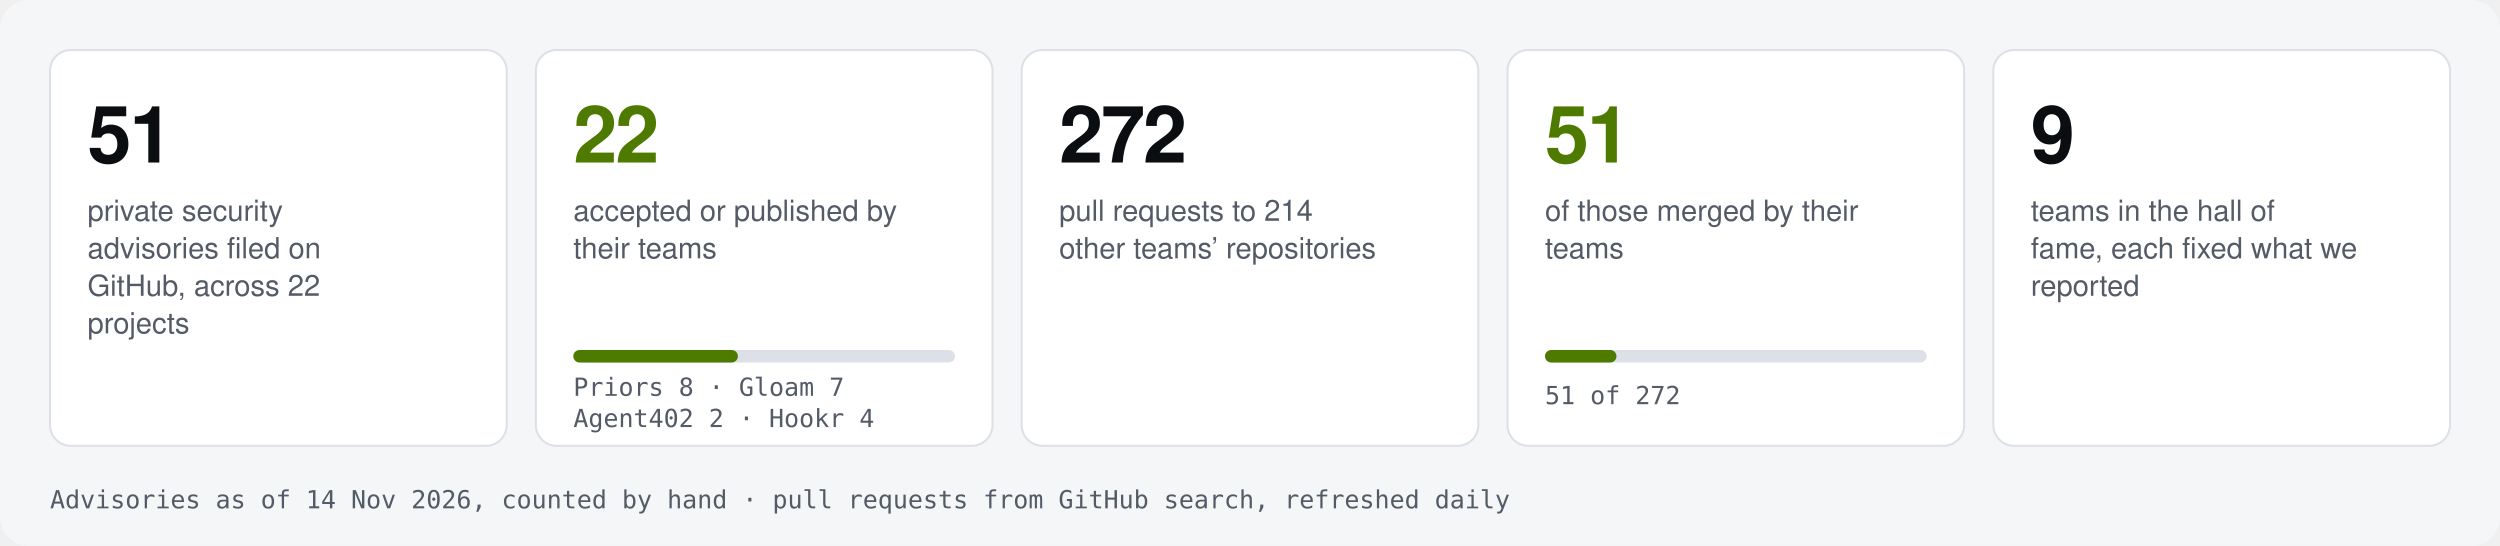
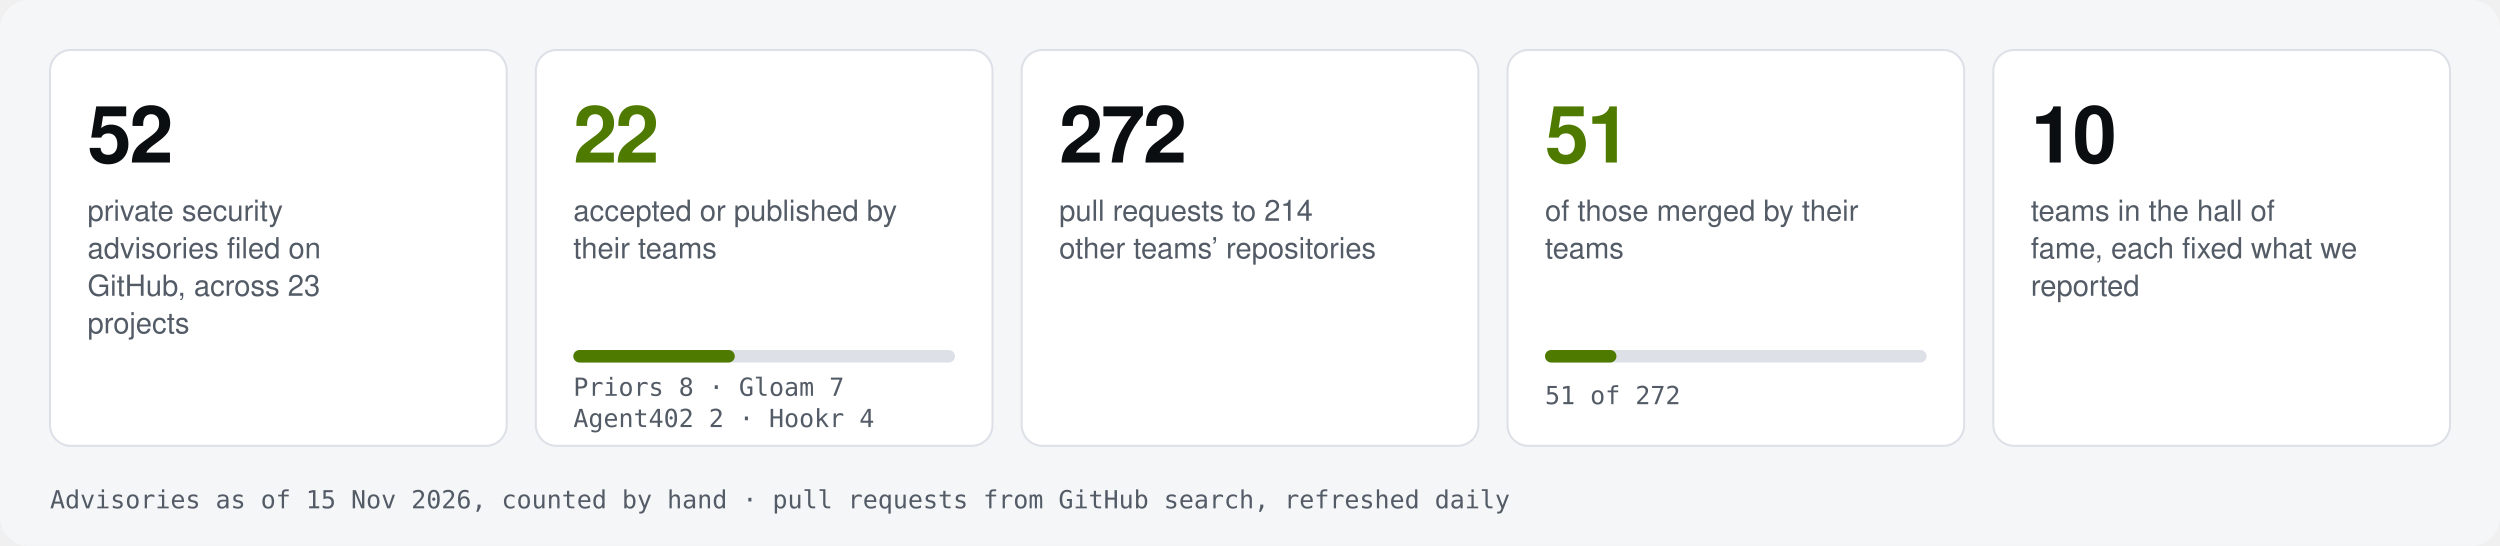
- <svg xmlns="http://www.w3.org/2000/svg" width="1200" height="262" viewBox="0 0 1200 262" role="img" aria-label="51 private security advisories filed on GitHub across 22 projects, 22 accepted or published; 272 pull requests to 214 other teams' repositories, 51 merged; 9 teams in the hall of fame">
+ <svg xmlns="http://www.w3.org/2000/svg" width="1200" height="262" viewBox="0 0 1200 262" role="img" aria-label="52 private security advisories filed on GitHub across 23 projects, 22 accepted or published; 272 pull requests to 214 other teams' repositories, 51 merged; 10 teams in the hall of fame">
  <style>.g{transform-box:fill-box;transform-origin:left;animation:grow 1.2s ease-out both}@keyframes grow{from{transform:scaleX(0)}}@media (prefers-reduced-motion: reduce){*{animation:none!important}}</style>
  <rect width="1200" height="262" rx="14" fill="#F5F6F8" />
  <g>
    <rect x="24.0" y="24" width="219.2" height="190" rx="10" fill="#FFFFFF" stroke="#DDE1E7" />
-     <text x="42.0" y="78" font-family="-apple-system,BlinkMacSystemFont,'Segoe UI',Helvetica,Arial,sans-serif" font-size="38" font-weight="700" letter-spacing="-1" fill="#0B0E11">51</text>
+     <text x="42.0" y="78" font-family="-apple-system,BlinkMacSystemFont,'Segoe UI',Helvetica,Arial,sans-serif" font-size="38" font-weight="700" letter-spacing="-1" fill="#0B0E11">52</text>
    <text x="42.0" y="106" text-anchor="start" font-family="-apple-system,BlinkMacSystemFont,'Segoe UI',Helvetica,Arial,sans-serif" font-size="14" font-weight="400" fill="#535B66">private security</text>
    <text x="42.0" y="124" text-anchor="start" font-family="-apple-system,BlinkMacSystemFont,'Segoe UI',Helvetica,Arial,sans-serif" font-size="14" font-weight="400" fill="#535B66">advisories filed on</text>
-     <text x="42.0" y="142" text-anchor="start" font-family="-apple-system,BlinkMacSystemFont,'Segoe UI',Helvetica,Arial,sans-serif" font-size="14" font-weight="400" fill="#535B66">GitHub, across 22</text>
+     <text x="42.0" y="142" text-anchor="start" font-family="-apple-system,BlinkMacSystemFont,'Segoe UI',Helvetica,Arial,sans-serif" font-size="14" font-weight="400" fill="#535B66">GitHub, across 23</text>
    <text x="42.0" y="160" text-anchor="start" font-family="-apple-system,BlinkMacSystemFont,'Segoe UI',Helvetica,Arial,sans-serif" font-size="14" font-weight="400" fill="#535B66">projects</text>
  </g>
  <g>
    <rect x="257.2" y="24" width="219.2" height="190" rx="10" fill="#FFFFFF" stroke="#DDE1E7" />
    <text x="275.2" y="78" font-family="-apple-system,BlinkMacSystemFont,'Segoe UI',Helvetica,Arial,sans-serif" font-size="38" font-weight="700" letter-spacing="-1" fill="#4F7A00">22</text>
    <text x="275.2" y="106" text-anchor="start" font-family="-apple-system,BlinkMacSystemFont,'Segoe UI',Helvetica,Arial,sans-serif" font-size="14" font-weight="400" fill="#535B66">accepted or published by</text>
    <text x="275.2" y="124" text-anchor="start" font-family="-apple-system,BlinkMacSystemFont,'Segoe UI',Helvetica,Arial,sans-serif" font-size="14" font-weight="400" fill="#535B66">their teams</text>
    <rect x="275.2" y="168" width="183.2" height="6" rx="3" fill="#DDE1E7" />
-     <rect class="g" style="animation-delay:0.35s" x="275.2" y="168" width="79.0" height="6" rx="3" fill="#4F7A00" />
+     <rect class="g" style="animation-delay:0.35s" x="275.2" y="168" width="77.5" height="6" rx="3" fill="#4F7A00" />
    <text x="275.2" y="190" font-family="ui-monospace,SFMono-Regular,'SF Mono',Menlo,Consolas,monospace" font-size="12" fill="#535B66">Priors 8 · Gloam 7</text>
    <text x="275.2" y="205" font-family="ui-monospace,SFMono-Regular,'SF Mono',Menlo,Consolas,monospace" font-size="12" fill="#535B66">Agent402 2 · Hookr 4</text>
  </g>
  <g>
    <rect x="490.4" y="24" width="219.2" height="190" rx="10" fill="#FFFFFF" stroke="#DDE1E7" />
    <text x="508.4" y="78" font-family="-apple-system,BlinkMacSystemFont,'Segoe UI',Helvetica,Arial,sans-serif" font-size="38" font-weight="700" letter-spacing="-1" fill="#0B0E11">272</text>
    <text x="508.4" y="106" text-anchor="start" font-family="-apple-system,BlinkMacSystemFont,'Segoe UI',Helvetica,Arial,sans-serif" font-size="14" font-weight="400" fill="#535B66">pull requests to 214</text>
    <text x="508.4" y="124" text-anchor="start" font-family="-apple-system,BlinkMacSystemFont,'Segoe UI',Helvetica,Arial,sans-serif" font-size="14" font-weight="400" fill="#535B66">other teams’ repositories</text>
  </g>
  <g>
    <rect x="723.6" y="24" width="219.2" height="190" rx="10" fill="#FFFFFF" stroke="#DDE1E7" />
    <text x="741.6" y="78" font-family="-apple-system,BlinkMacSystemFont,'Segoe UI',Helvetica,Arial,sans-serif" font-size="38" font-weight="700" letter-spacing="-1" fill="#4F7A00">51</text>
    <text x="741.6" y="106" text-anchor="start" font-family="-apple-system,BlinkMacSystemFont,'Segoe UI',Helvetica,Arial,sans-serif" font-size="14" font-weight="400" fill="#535B66">of those merged by their</text>
    <text x="741.6" y="124" text-anchor="start" font-family="-apple-system,BlinkMacSystemFont,'Segoe UI',Helvetica,Arial,sans-serif" font-size="14" font-weight="400" fill="#535B66">teams</text>
    <rect x="741.6" y="168" width="183.2" height="6" rx="3" fill="#DDE1E7" />
    <rect class="g" style="animation-delay:0.65s" x="741.6" y="168" width="34.3" height="6" rx="3" fill="#4F7A00" />
    <text x="741.6" y="194" font-family="ui-monospace,SFMono-Regular,'SF Mono',Menlo,Consolas,monospace" font-size="12" fill="#535B66">51 of 272</text>
  </g>
  <g>
    <rect x="956.8" y="24" width="219.2" height="190" rx="10" fill="#FFFFFF" stroke="#DDE1E7" />
-     <text x="974.8" y="78" font-family="-apple-system,BlinkMacSystemFont,'Segoe UI',Helvetica,Arial,sans-serif" font-size="38" font-weight="700" letter-spacing="-1" fill="#0B0E11">9</text>
+     <text x="974.8" y="78" font-family="-apple-system,BlinkMacSystemFont,'Segoe UI',Helvetica,Arial,sans-serif" font-size="38" font-weight="700" letter-spacing="-1" fill="#0B0E11">10</text>
    <text x="974.8" y="106" text-anchor="start" font-family="-apple-system,BlinkMacSystemFont,'Segoe UI',Helvetica,Arial,sans-serif" font-size="14" font-weight="400" fill="#535B66">teams in the hall of</text>
    <text x="974.8" y="124" text-anchor="start" font-family="-apple-system,BlinkMacSystemFont,'Segoe UI',Helvetica,Arial,sans-serif" font-size="14" font-weight="400" fill="#535B66">fame, each fixed what we</text>
    <text x="974.8" y="142" text-anchor="start" font-family="-apple-system,BlinkMacSystemFont,'Segoe UI',Helvetica,Arial,sans-serif" font-size="14" font-weight="400" fill="#535B66">reported</text>
  </g>
-   <text x="24" y="244" font-family="ui-monospace,SFMono-Regular,'SF Mono',Menlo,Consolas,monospace" font-size="12" fill="#535B66">Advisories as of 14 Nov 2026, counted by hand · pull requests from GitHub search, refreshed daily</text>
+   <text x="24" y="244" font-family="ui-monospace,SFMono-Regular,'SF Mono',Menlo,Consolas,monospace" font-size="12" fill="#535B66">Advisories as of 15 Nov 2026, counted by hand · pull requests from GitHub search, refreshed daily</text>
</svg>
